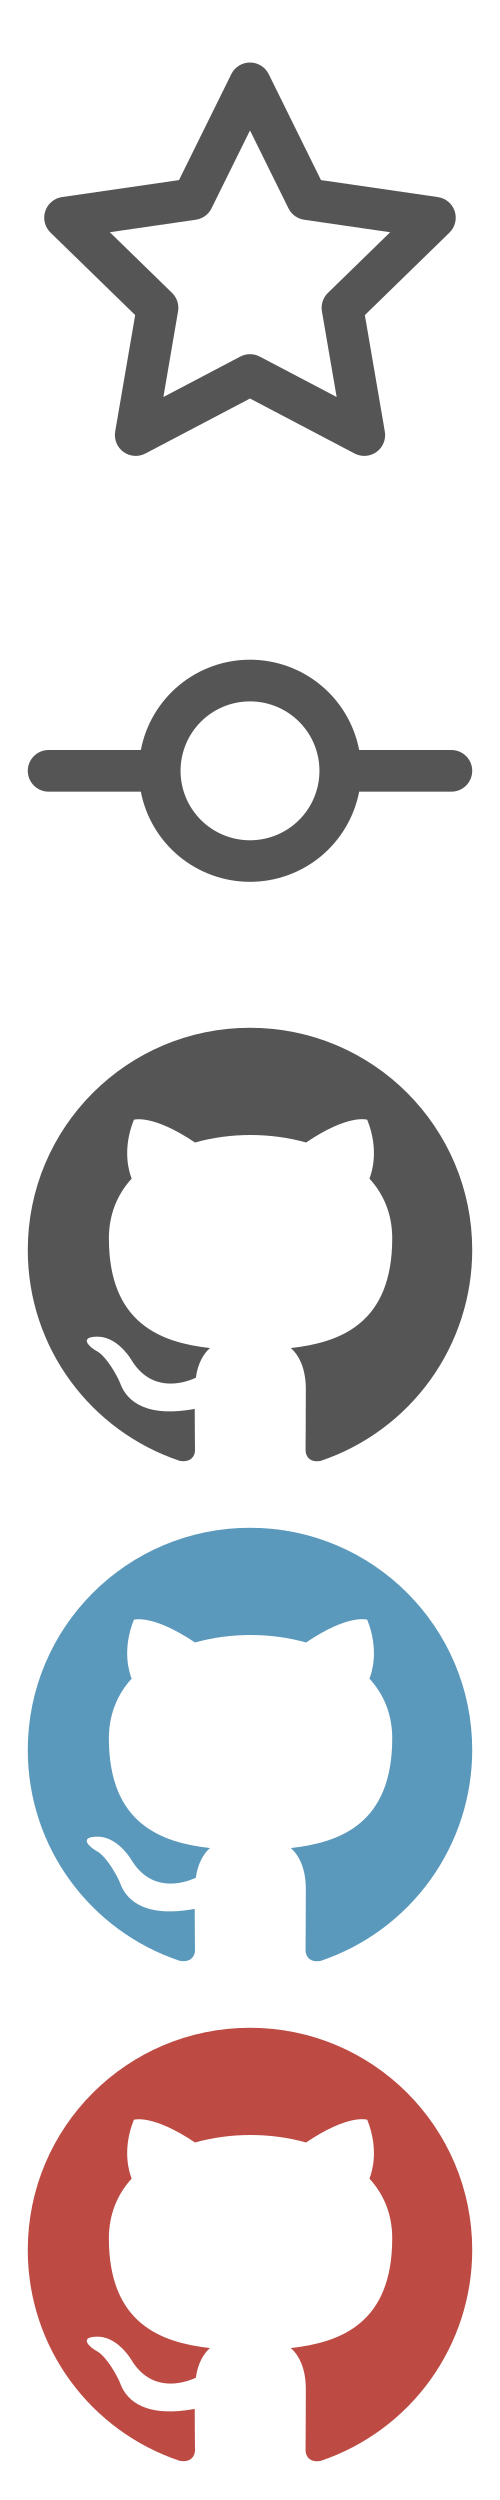
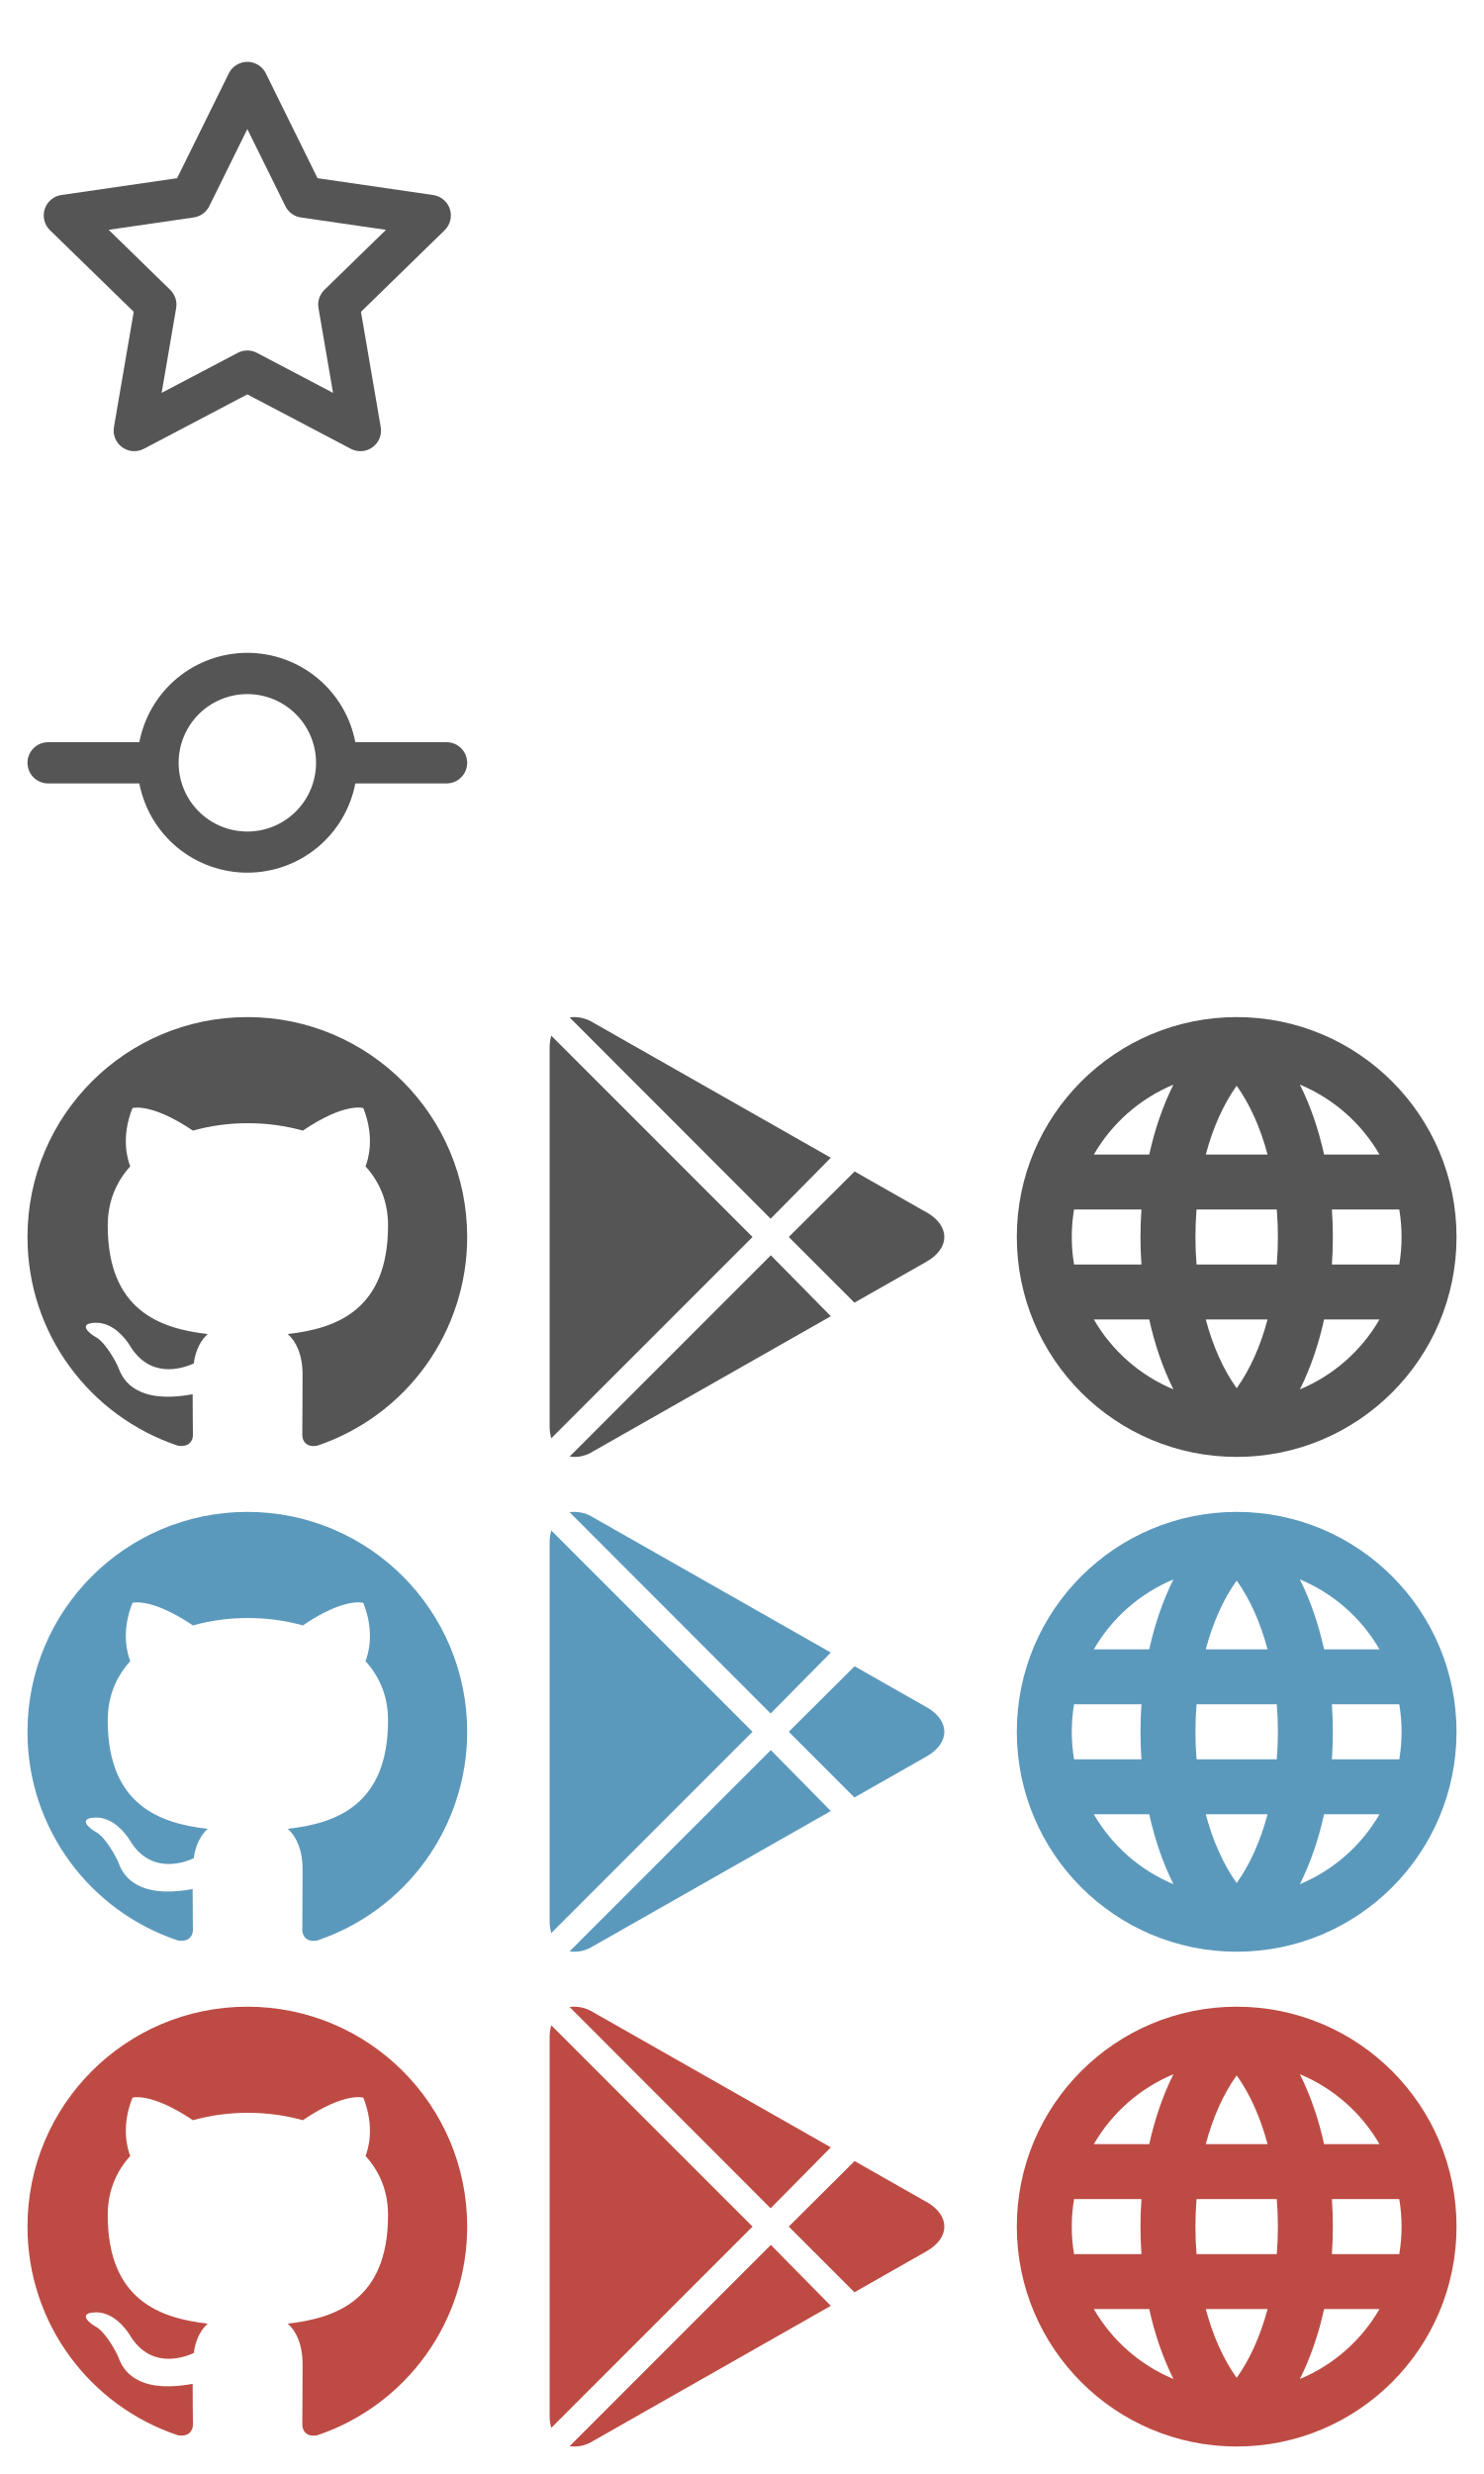
- <svg xmlns="http://www.w3.org/2000/svg" width="18" height="90" viewBox="0 0 18 90" fill="none">
+ <svg xmlns="http://www.w3.org/2000/svg" width="54" height="90" viewBox="0 0 54 90" fill="none">
  <path fill-rule="evenodd" clip-rule="evenodd" d="M9 2.25C9.14 2.25 9.277 2.289 9.396 2.363C9.515 2.437 9.611 2.542 9.673 2.668L11.555 6.483L15.765 7.095C15.903 7.115 16.034 7.174 16.14 7.264C16.247 7.354 16.327 7.472 16.37 7.605C16.414 7.738 16.419 7.881 16.385 8.017C16.352 8.152 16.281 8.276 16.181 8.374L13.135 11.344L13.854 15.536C13.878 15.674 13.862 15.816 13.81 15.945C13.757 16.075 13.669 16.187 13.556 16.27C13.443 16.352 13.309 16.401 13.169 16.411C13.03 16.421 12.89 16.392 12.766 16.327L9 14.347L5.234 16.327C5.11 16.392 4.971 16.421 4.831 16.411C4.692 16.401 4.558 16.352 4.445 16.27C4.332 16.188 4.244 16.076 4.191 15.946C4.138 15.816 4.122 15.675 4.146 15.537L4.866 11.343L1.818 8.374C1.718 8.276 1.646 8.152 1.613 8.016C1.579 7.88 1.584 7.738 1.628 7.605C1.671 7.471 1.751 7.353 1.858 7.263C1.965 7.172 2.095 7.114 2.234 7.094L6.444 6.483L8.327 2.668C8.389 2.542 8.485 2.437 8.604 2.363C8.723 2.289 8.86 2.25 9 2.25ZM9 4.695L7.615 7.5C7.561 7.609 7.482 7.703 7.384 7.775C7.285 7.846 7.171 7.892 7.051 7.91L3.954 8.36L6.194 10.544C6.281 10.629 6.346 10.734 6.384 10.849C6.422 10.965 6.431 11.088 6.41 11.208L5.882 14.292L8.651 12.836C8.759 12.779 8.878 12.75 9 12.75C9.122 12.75 9.241 12.779 9.349 12.836L12.119 14.292L11.589 11.208C11.568 11.088 11.577 10.965 11.615 10.849C11.653 10.734 11.718 10.629 11.805 10.544L14.045 8.361L10.949 7.911C10.829 7.893 10.715 7.847 10.616 7.776C10.518 7.704 10.439 7.61 10.385 7.501L9 4.695Z" fill="#555555" />
  <path fill-rule="evenodd" clip-rule="evenodd" d="M9 37C4.58 37 1 40.58 1 45C1 48.54 3.29 51.53 6.47 52.59C6.87 52.66 7.02 52.42 7.02 52.21C7.02 52.02 7.01 51.39 7.01 50.72C5 51.09 4.48 50.23 4.32 49.78C4.23 49.55 3.84 48.84 3.5 48.65C3.22 48.5 2.82 48.13 3.49 48.12C4.12 48.11 4.57 48.7 4.72 48.94C5.44 50.15 6.59 49.81 7.05 49.6C7.12 49.08 7.33 48.73 7.56 48.53C5.78 48.33 3.92 47.64 3.92 44.58C3.92 43.71 4.23 42.99 4.74 42.43C4.66 42.23 4.38 41.41 4.82 40.31C4.82 40.31 5.49 40.1 7.02 41.13C7.66 40.95 8.34 40.86 9.02 40.86C9.7 40.86 10.38 40.95 11.02 41.13C12.55 40.09 13.22 40.31 13.22 40.31C13.66 41.41 13.38 42.23 13.3 42.43C13.81 42.99 14.12 43.7 14.12 44.58C14.12 47.65 12.25 48.33 10.47 48.53C10.76 48.78 11.01 49.26 11.01 50.01C11.01 51.08 11 51.94 11 52.21C11 52.42 11.15 52.67 11.55 52.59C13.138 52.054 14.518 51.033 15.496 49.672C16.474 48.31 17 46.676 17 45C17 40.58 13.42 37 9 37Z" fill="#555555" />
  <path fill-rule="evenodd" clip-rule="evenodd" d="M9 55C4.58 55 1 58.58 1 63C1 66.54 3.29 69.53 6.47 70.59C6.87 70.66 7.02 70.42 7.02 70.21C7.02 70.02 7.01 69.39 7.01 68.72C5 69.09 4.48 68.23 4.32 67.78C4.23 67.55 3.84 66.84 3.5 66.65C3.22 66.5 2.82 66.13 3.49 66.12C4.12 66.11 4.57 66.7 4.72 66.94C5.44 68.15 6.59 67.81 7.05 67.6C7.12 67.08 7.33 66.73 7.56 66.53C5.78 66.33 3.92 65.64 3.92 62.58C3.92 61.71 4.23 60.99 4.74 60.43C4.66 60.23 4.38 59.41 4.82 58.31C4.82 58.31 5.49 58.1 7.02 59.13C7.66 58.95 8.34 58.86 9.02 58.86C9.7 58.86 10.38 58.95 11.02 59.13C12.55 58.09 13.22 58.31 13.22 58.31C13.66 59.41 13.38 60.23 13.3 60.43C13.81 60.99 14.12 61.7 14.12 62.58C14.12 65.65 12.25 66.33 10.47 66.53C10.76 66.78 11.01 67.26 11.01 68.01C11.01 69.08 11 69.94 11 70.21C11 70.42 11.15 70.67 11.55 70.59C13.138 70.054 14.518 69.033 15.496 67.672C16.474 66.31 17 64.676 17 63C17 58.58 13.42 55 9 55Z" fill="#5B99BC" />
  <path fill-rule="evenodd" clip-rule="evenodd" d="M9 73C4.58 73 1 76.58 1 81C1 84.54 3.29 87.53 6.47 88.59C6.87 88.66 7.02 88.42 7.02 88.21C7.02 88.02 7.01 87.39 7.01 86.72C5 87.09 4.48 86.23 4.32 85.78C4.23 85.55 3.84 84.84 3.5 84.65C3.22 84.5 2.82 84.13 3.49 84.12C4.12 84.11 4.57 84.7 4.72 84.94C5.44 86.15 6.59 85.81 7.05 85.6C7.12 85.08 7.33 84.73 7.56 84.53C5.78 84.33 3.92 83.64 3.92 80.58C3.92 79.71 4.23 78.99 4.74 78.43C4.66 78.23 4.38 77.41 4.82 76.31C4.82 76.31 5.49 76.1 7.02 77.13C7.66 76.95 8.34 76.86 9.02 76.86C9.7 76.86 10.38 76.95 11.02 77.13C12.55 76.09 13.22 76.31 13.22 76.31C13.66 77.41 13.38 78.23 13.3 78.43C13.81 78.99 14.12 79.7 14.12 80.58C14.12 83.65 12.25 84.33 10.47 84.53C10.76 84.78 11.01 85.26 11.01 86.01C11.01 87.08 11 87.94 11 88.21C11 88.42 11.15 88.67 11.55 88.59C13.138 88.054 14.518 87.033 15.496 85.672C16.474 84.31 17 82.676 17 81C17 76.58 13.42 73 9 73Z" fill="#BD4B44" />
-   <path fill-rule="evenodd" clip-rule="evenodd" d="M11.5 27.75C11.5 28.413 11.237 29.049 10.768 29.518C10.299 29.987 9.663 30.25 9 30.25C8.337 30.25 7.701 29.987 7.232 29.518C6.763 29.049 6.5 28.413 6.5 27.75C6.5 27.087 6.763 26.451 7.232 25.982C7.701 25.513 8.337 25.25 9 25.25C9.663 25.25 10.299 25.513 10.768 25.982C11.237 26.451 11.5 27.087 11.5 27.75V27.75ZM12.93 28.5C12.754 29.413 12.266 30.237 11.549 30.83C10.832 31.422 9.93 31.746 9 31.746C8.07 31.746 7.169 31.422 6.451 30.83C5.734 30.237 5.246 29.413 5.07 28.5H1.75C1.551 28.5 1.36 28.421 1.22 28.28C1.079 28.14 1 27.949 1 27.75C1 27.551 1.079 27.36 1.22 27.22C1.36 27.079 1.551 27 1.75 27H5.07C5.245 26.086 5.733 25.261 6.45 24.667C7.167 24.074 8.069 23.749 9 23.749C9.931 23.749 10.833 24.074 11.55 24.667C12.267 25.261 12.755 26.086 12.93 27H16.25C16.449 27 16.64 27.079 16.78 27.22C16.921 27.36 17 27.551 17 27.75C17 27.949 16.921 28.14 16.78 28.28C16.64 28.421 16.449 28.5 16.25 28.5H12.93Z" fill="#555555" />
+   <path fill-rule="evenodd" clip-rule="evenodd" d="M11.5 27.75C11.5 28.413 11.237 29.049 10.768 29.518C10.299 29.987 9.663 30.25 9 30.25C8.337 30.25 7.701 29.987 7.232 29.518C6.763 29.049 6.5 28.413 6.5 27.75C6.5 27.087 6.763 26.451 7.232 25.982C7.701 25.513 8.337 25.25 9 25.25C9.663 25.25 10.299 25.513 10.768 25.982C11.237 26.451 11.5 27.087 11.5 27.75ZM12.93 28.5C12.754 29.413 12.266 30.237 11.549 30.83C10.832 31.422 9.93 31.746 9 31.746C8.07 31.746 7.169 31.422 6.451 30.83C5.734 30.237 5.246 29.413 5.07 28.5H1.75C1.551 28.5 1.36 28.421 1.22 28.28C1.079 28.14 1 27.949 1 27.75C1 27.551 1.079 27.36 1.22 27.22C1.36 27.079 1.551 27 1.75 27H5.07C5.245 26.086 5.733 25.261 6.45 24.667C7.167 24.074 8.069 23.749 9 23.749C9.931 23.749 10.833 24.074 11.55 24.667C12.267 25.261 12.755 26.086 12.93 27H16.25C16.449 27 16.64 27.079 16.78 27.22C16.921 27.36 17 27.551 17 27.75C17 27.949 16.921 28.14 16.78 28.28C16.64 28.421 16.449 28.5 16.25 28.5H12.93Z" fill="#555555" />
+   <path d="M20.726 37.011C21.023 36.972 21.324 37.038 21.578 37.197L30.232 42.117L28.042 44.334L20.726 37.011ZM20.06 37.676C20.018 37.821 19.998 37.972 20 38.123V51.876C19.998 52.027 20.018 52.177 20.06 52.322L27.383 44.999L20.06 37.676ZM28.049 45.665L20.726 52.988C21.023 53.03 21.325 52.964 21.578 52.801L30.232 47.882L28.049 45.665ZM33.72 44.107L31.097 42.616L28.701 44.999L31.091 47.389L33.714 45.898C34.579 45.405 34.579 44.593 33.714 44.1L33.72 44.107Z" fill="#555555" />
+   <path d="M20.726 55.011C21.023 54.972 21.324 55.038 21.578 55.197L30.232 60.117L28.042 62.334L20.726 55.011ZM20.06 55.676C20.018 55.821 19.998 55.972 20 56.123V69.876C19.998 70.027 20.018 70.177 20.06 70.322L27.383 62.999L20.06 55.676ZM28.049 63.665L20.726 70.988C21.023 71.03 21.325 70.964 21.578 70.801L30.232 65.882L28.049 63.665ZM33.72 62.107L31.097 60.616L28.701 62.999L31.091 65.389L33.714 63.898C34.579 63.405 34.579 62.593 33.714 62.1L33.72 62.107Z" fill="#5B99BC" />
+   <path d="M20.726 73.011C21.023 72.972 21.324 73.038 21.578 73.197L30.232 78.117L28.042 80.334L20.726 73.011ZM20.06 73.677C20.018 73.821 19.998 73.972 20 74.123V87.876C19.998 88.027 20.018 88.177 20.06 88.322L27.383 80.999L20.06 73.677ZM28.049 81.665L20.726 88.988C21.023 89.03 21.325 88.964 21.578 88.801L30.232 83.882L28.049 81.665ZM33.72 80.107L31.097 78.616L28.701 80.999L31.091 83.389L33.714 81.898C34.579 81.405 34.579 80.593 33.714 80.1L33.72 80.107Z" fill="#BD4B44" />
+   <path fill-rule="evenodd" clip-rule="evenodd" d="M45 53C49.418 53 53 49.418 53 45C53 40.582 49.418 37 45 37C40.582 37 37 40.582 37 45C37 49.418 40.582 53 45 53ZM50.917 46C50.972 45.675 51 45.341 51 45C51 44.659 50.972 44.325 50.917 44H48.465C48.489 44.334 48.5 44.669 48.5 45C48.5 45.331 48.489 45.666 48.465 46H50.917ZM46.46 46C46.487 45.671 46.5 45.337 46.5 45C46.5 44.663 46.487 44.329 46.46 44H43.54C43.513 44.329 43.5 44.663 43.5 45C43.5 45.337 43.513 45.671 43.54 46H46.46ZM48.181 42H50.197C49.541 40.865 48.523 39.965 47.301 39.457C47.693 40.241 47.984 41.104 48.181 42ZM45 39.499C45.488 40.179 45.868 41.037 46.124 42H43.876C44.132 41.037 44.512 40.179 45 39.499ZM46.124 48C45.868 48.963 45.488 49.821 45 50.501C44.512 49.821 44.132 48.963 43.876 48H46.124ZM47.301 50.543C47.693 49.759 47.984 48.896 48.181 48H50.197C49.541 49.135 48.523 50.035 47.301 50.543ZM41.819 42C42.016 41.104 42.307 40.241 42.699 39.457C41.477 39.965 40.459 40.865 39.803 42H41.819ZM41.5 45C41.5 44.669 41.511 44.334 41.535 44H39.083C39.028 44.325 39 44.659 39 45C39 45.341 39.028 45.675 39.083 46H41.535C41.511 45.666 41.5 45.331 41.5 45ZM39.803 48H41.819C42.016 48.896 42.307 49.759 42.699 50.543C41.477 50.035 40.459 49.135 39.803 48Z" fill="#555555" />
+   <path fill-rule="evenodd" clip-rule="evenodd" d="M45 71C49.418 71 53 67.418 53 63C53 58.582 49.418 55 45 55C40.582 55 37 58.582 37 63C37 67.418 40.582 71 45 71ZM50.917 64C50.972 63.675 51 63.341 51 63C51 62.659 50.972 62.325 50.917 62H48.465C48.489 62.334 48.5 62.669 48.5 63C48.5 63.331 48.489 63.666 48.465 64H50.917ZM46.46 64C46.487 63.671 46.5 63.337 46.5 63C46.5 62.663 46.487 62.329 46.46 62H43.54C43.513 62.329 43.5 62.663 43.5 63C43.5 63.337 43.513 63.671 43.54 64H46.46ZM48.181 60H50.197C49.541 58.865 48.523 57.965 47.301 57.457C47.693 58.241 47.984 59.104 48.181 60ZM45 57.499C45.488 58.179 45.868 59.037 46.124 60H43.876C44.132 59.037 44.512 58.179 45 57.499ZM46.124 66C45.868 66.963 45.488 67.821 45 68.501C44.512 67.821 44.132 66.963 43.876 66H46.124ZM47.301 68.543C47.693 67.759 47.984 66.896 48.181 66H50.197C49.541 67.135 48.523 68.035 47.301 68.543ZM41.819 60C42.016 59.104 42.307 58.241 42.699 57.457C41.477 57.965 40.459 58.865 39.803 60H41.819ZM41.5 63C41.5 62.669 41.511 62.334 41.535 62H39.083C39.028 62.325 39 62.659 39 63C39 63.341 39.028 63.675 39.083 64H41.535C41.511 63.666 41.5 63.331 41.5 63ZM39.803 66H41.819C42.016 66.896 42.307 67.759 42.699 68.543C41.477 68.035 40.459 67.135 39.803 66Z" fill="#5B99BC" />
+   <path fill-rule="evenodd" clip-rule="evenodd" d="M45 89C49.418 89 53 85.418 53 81C53 76.582 49.418 73 45 73C40.582 73 37 76.582 37 81C37 85.418 40.582 89 45 89ZM50.917 82C50.972 81.675 51 81.341 51 81C51 80.659 50.972 80.325 50.917 80H48.465C48.489 80.334 48.5 80.668 48.5 81C48.5 81.332 48.489 81.666 48.465 82H50.917ZM46.46 82C46.487 81.671 46.5 81.337 46.5 81C46.5 80.663 46.487 80.329 46.46 80H43.54C43.513 80.329 43.5 80.663 43.5 81C43.5 81.337 43.513 81.671 43.54 82H46.46ZM48.181 78H50.197C49.541 76.865 48.523 75.965 47.301 75.457C47.693 76.241 47.984 77.104 48.181 78ZM45 75.499C45.488 76.179 45.868 77.037 46.124 78H43.876C44.132 77.037 44.512 76.179 45 75.499ZM46.124 84C45.868 84.963 45.488 85.821 45 86.501C44.512 85.821 44.132 84.963 43.876 84H46.124ZM47.301 86.543C47.693 85.759 47.984 84.896 48.181 84H50.197C49.541 85.135 48.523 86.035 47.301 86.543ZM41.819 78C42.016 77.104 42.307 76.241 42.699 75.457C41.477 75.965 40.459 76.865 39.803 78H41.819ZM41.5 81C41.5 80.668 41.511 80.334 41.535 80H39.083C39.028 80.325 39 80.659 39 81C39 81.341 39.028 81.675 39.083 82H41.535C41.511 81.666 41.5 81.332 41.5 81ZM39.803 84H41.819C42.016 84.896 42.307 85.759 42.699 86.543C41.477 86.035 40.459 85.135 39.803 84Z" fill="#BD4B44" />
</svg>
